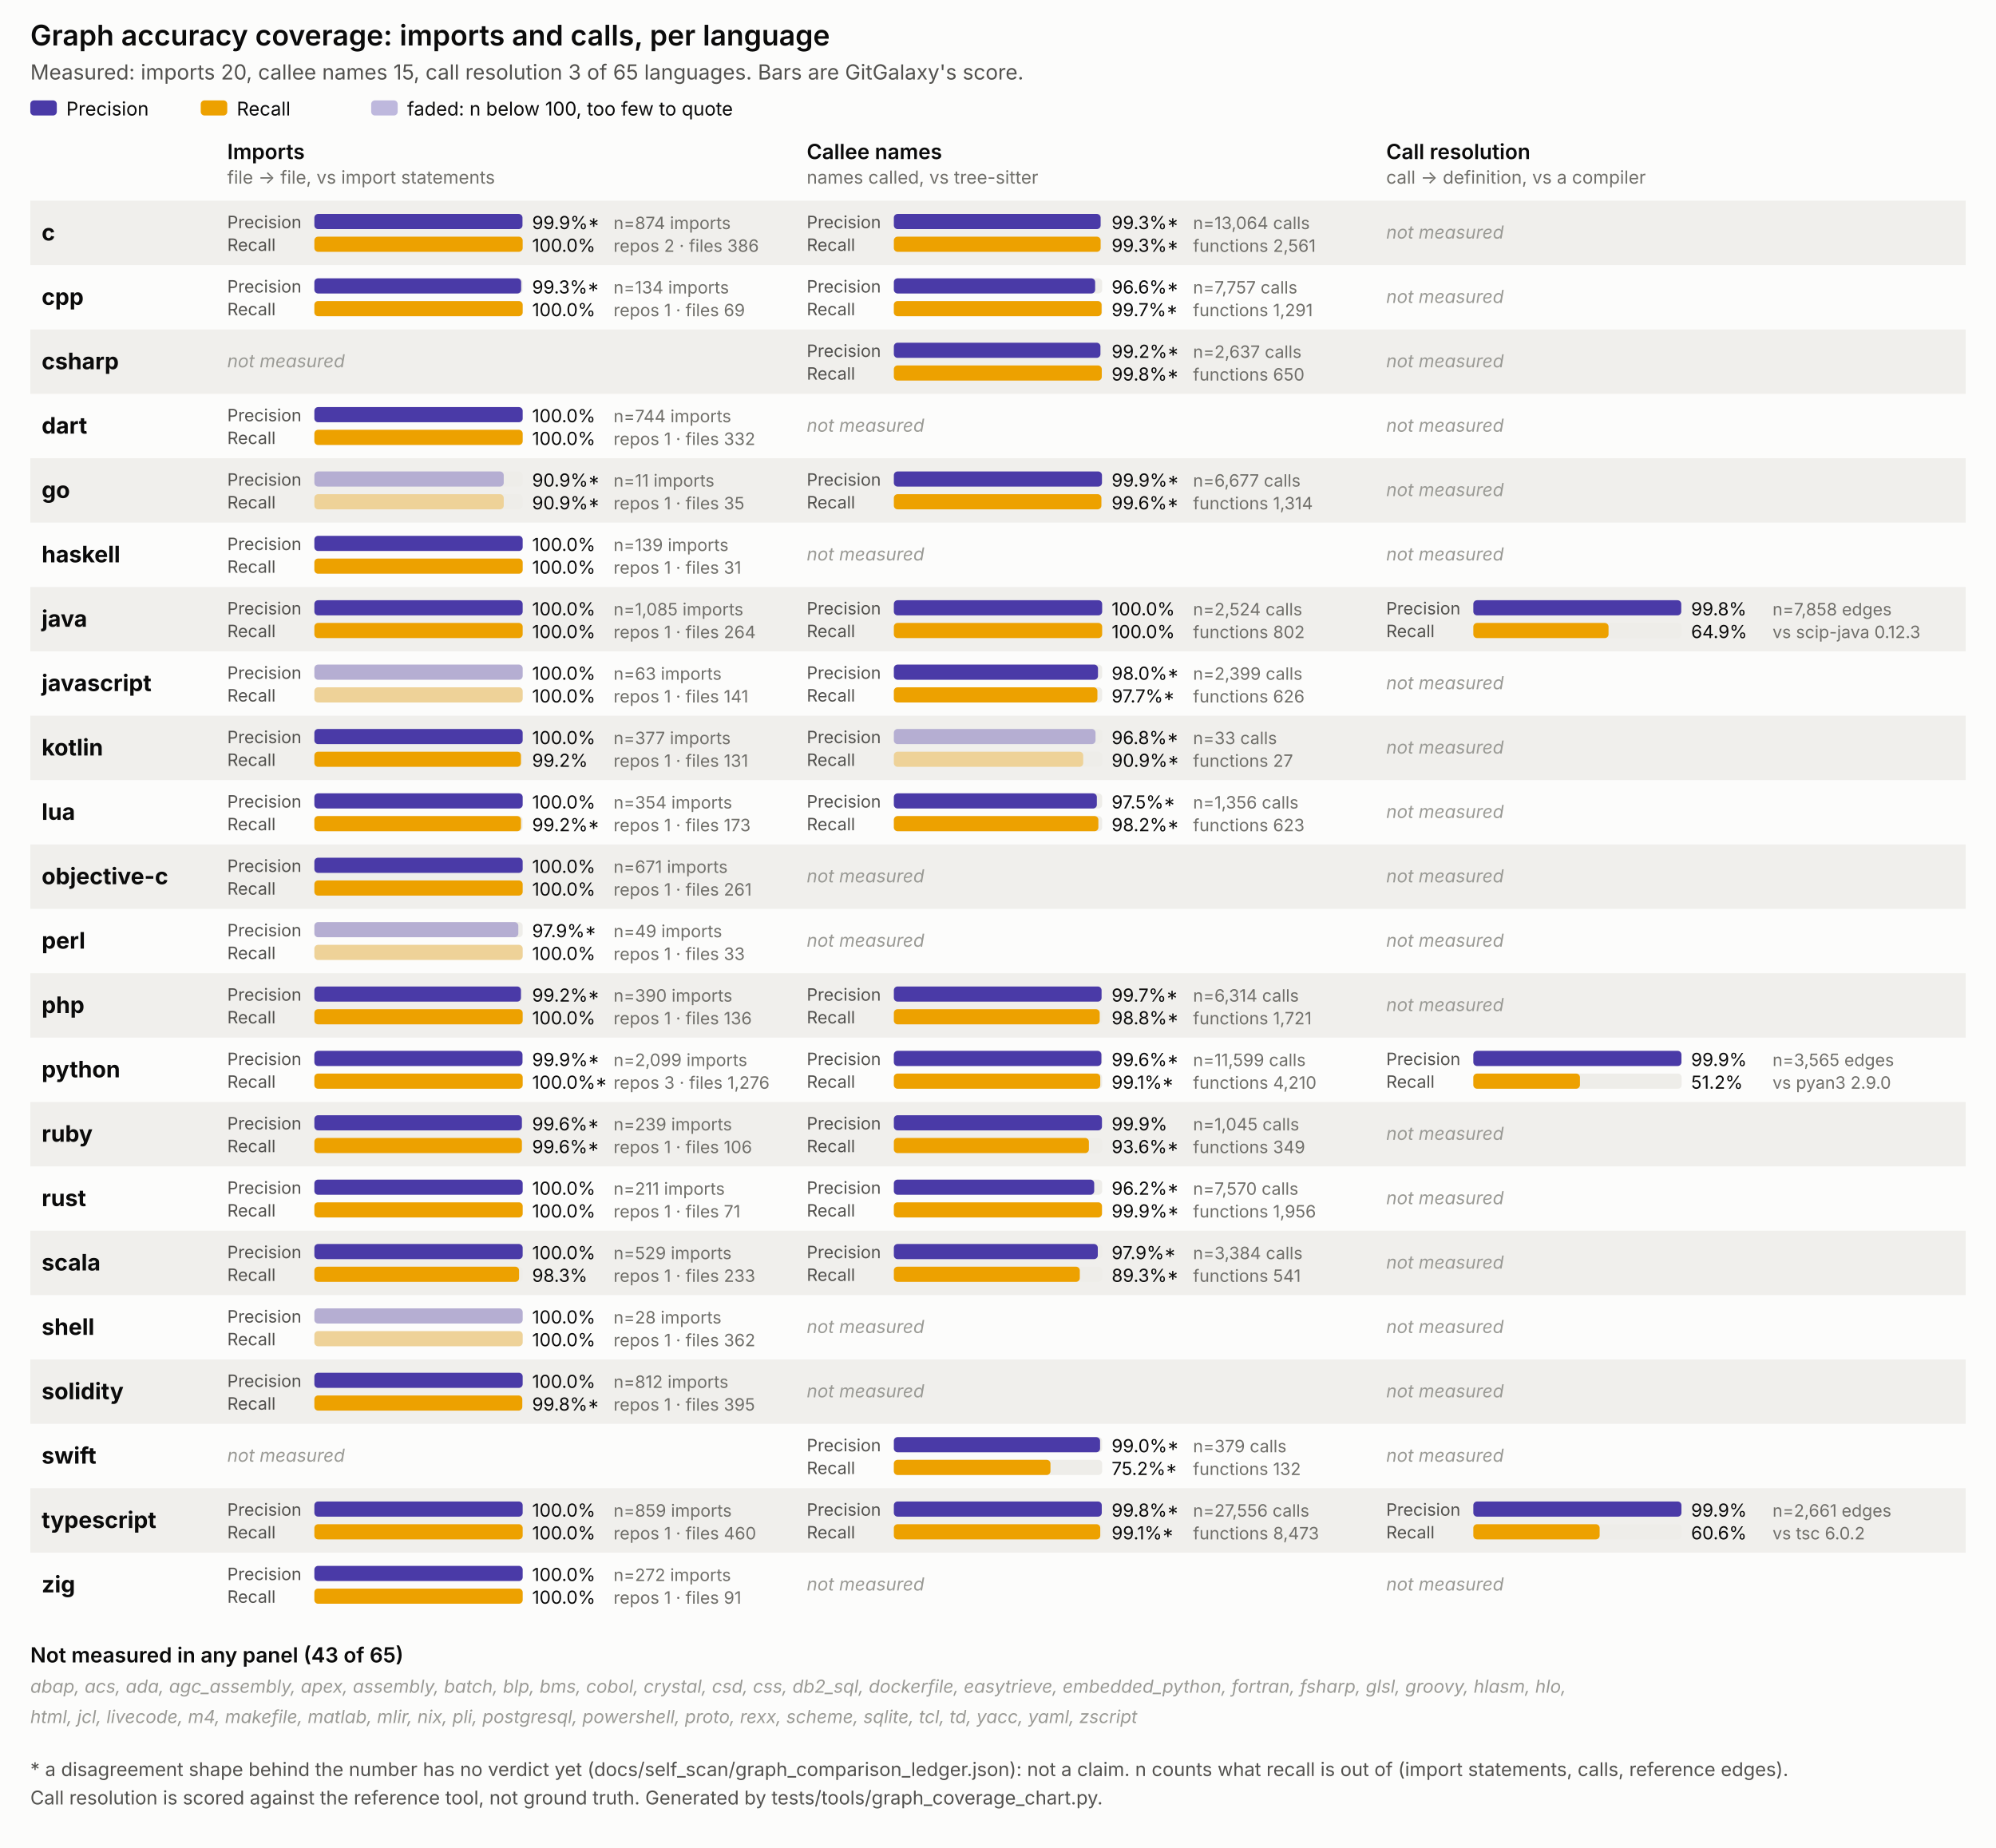
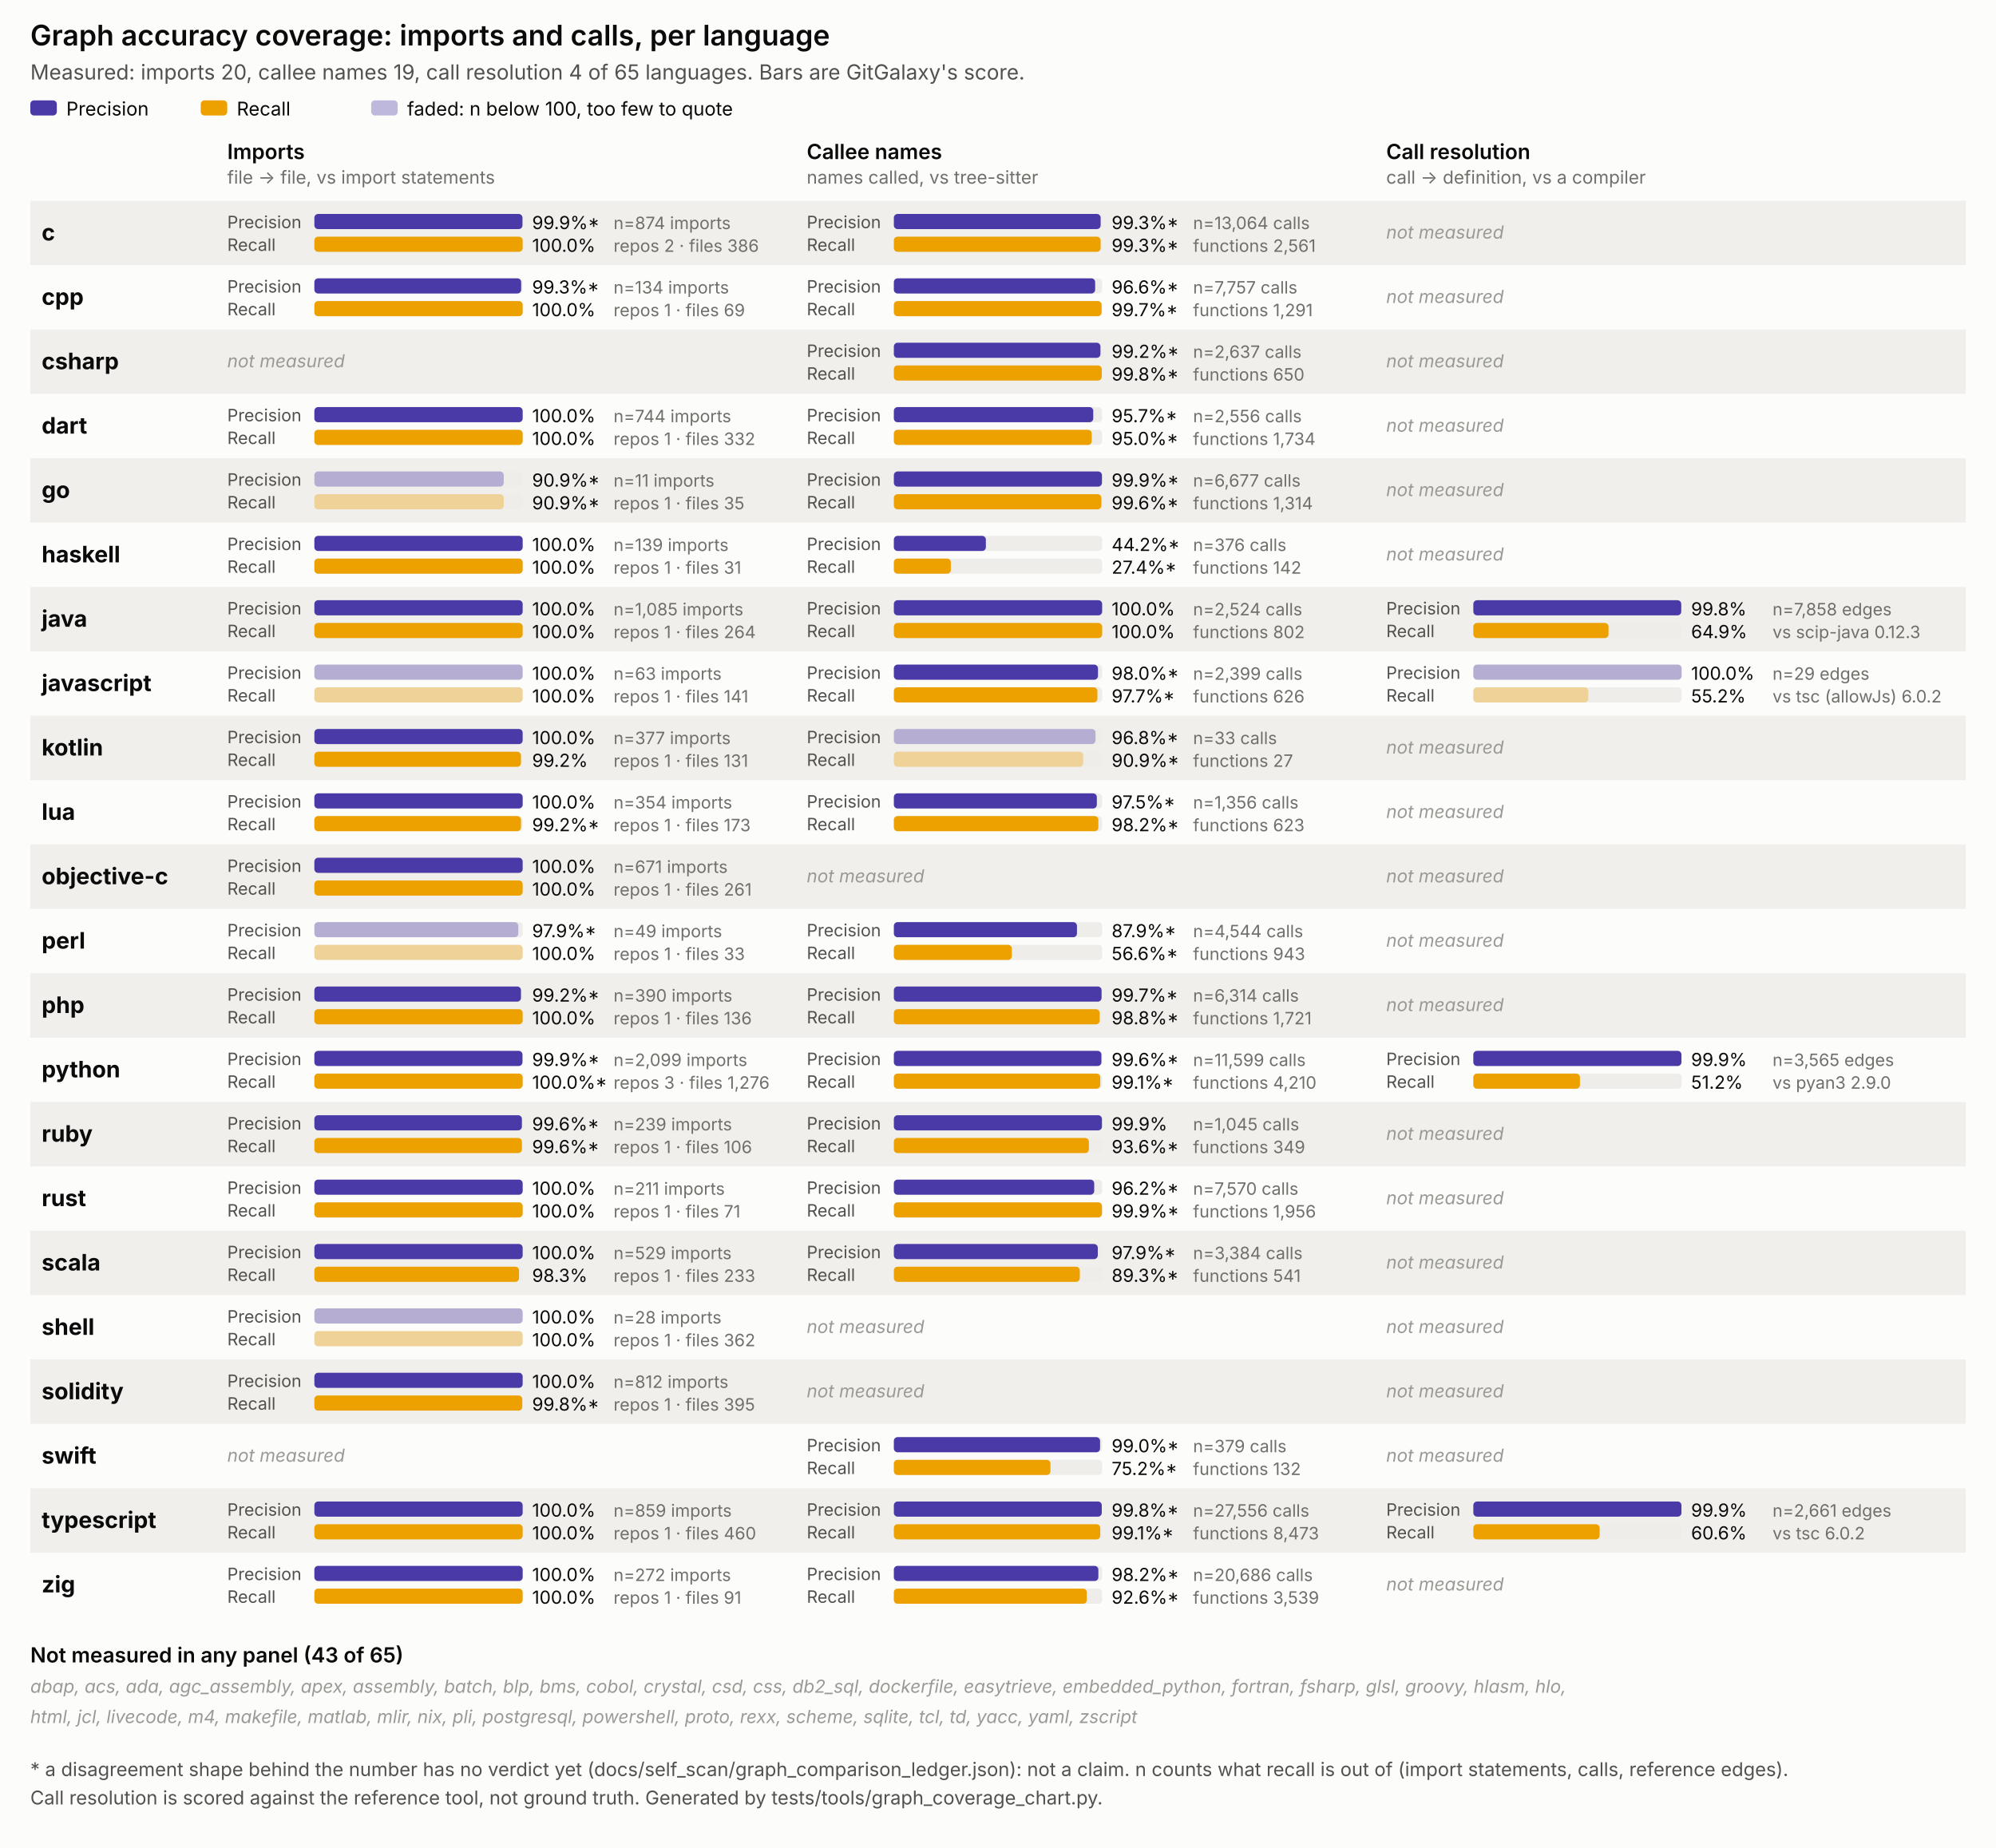
<svg xmlns="http://www.w3.org/2000/svg" viewBox="0 0 1054 976" width="1054" height="976" font-family="system-ui, -apple-system, Segoe UI, sans-serif">
  <style>
  .surface { fill: #fcfcfb; }
  .title { font-size: 15px; font-weight: 600; fill: #0b0b0b; }
  .subtitle { font-size: 11px; fill: #52514e; }
  .panel-title { font-size: 11px; font-weight: 600; fill: #0b0b0b; }
  .panel-sub { font-size: 9.5px; fill: #706f6a; }
  .lang { font-size: 12px; font-weight: 700; fill: #0b0b0b; }
  .pr { font-size: 9px; fill: #52514e; }
  .legend { font-size: 10px; fill: #0b0b0b; }
  .val { font-size: 9.5px; fill: #0b0b0b; }
  .n { font-size: 9px; fill: #706f6a; }
  .none { font-size: 9.5px; fill: #9a9a95; font-style: italic; }
  .note { font-size: 10px; fill: #52514e; }
  .stripe { fill: #f0efec; }
  .track { fill: #eeede9; }
</style>
  <rect class="surface" x="0" y="0" width="1054" height="976" />
  <text class="title" x="16" y="24">Graph accuracy coverage: imports and calls, per language</text>
-   <text class="subtitle" x="16" y="42">Measured: imports 20, callee names 15, call resolution 3 of 65 languages. Bars are GitGalaxy's score.</text>
+   <text class="subtitle" x="16" y="42">Measured: imports 20, callee names 19, call resolution 4 of 65 languages. Bars are GitGalaxy's score.</text>
  <rect x="16" y="53" width="14" height="8" rx="2" fill="#4a3aa7" />
  <text class="legend" x="35" y="61">Precision</text>
  <rect x="106" y="53" width="14" height="8" rx="2" fill="#eda100" />
  <text class="legend" x="125" y="61">Recall</text>
  <rect x="196" y="53" width="14" height="8" rx="2" fill="#4a3aa7" opacity="0.35" />
  <text class="legend" x="215" y="61">faded: n below 100, too few to quote</text>
  <text class="panel-title" x="120" y="84">Imports</text>
  <text class="panel-sub" x="120" y="97">file -&gt; file, vs import statements</text>
  <text class="panel-title" x="426" y="84">Callee names</text>
  <text class="panel-sub" x="426" y="97">names called, vs tree-sitter</text>
  <text class="panel-title" x="732" y="84">Call resolution</text>
  <text class="panel-sub" x="732" y="97">call -&gt; definition, vs a compiler</text>
  <rect class="stripe" x="16" y="106" width="1022" height="34" />
  <text class="lang" x="22" y="127.0">c</text>
  <g>
    <text class="pr" x="120" y="120.5">Precision</text>
    <rect class="track" x="166" y="113" width="110" height="8" rx="2" />
    <rect x="166" y="113" width="109.9" height="8" rx="2" fill="#4a3aa7" />
    <text class="val" x="281" y="121">99.9%*</text>
    <text class="pr" x="120" y="132.5">Recall</text>
    <rect class="track" x="166" y="125" width="110" height="8" rx="2" />
    <rect x="166" y="125" width="110.0" height="8" rx="2" fill="#eda100" />
    <text class="val" x="281" y="133">100.0%</text>
    <text class="n" x="324" y="121">n=874 imports</text>
    <text class="n" x="324" y="133">repos 2 · files 386</text>
  </g>
  <g>
    <text class="pr" x="426" y="120.5">Precision</text>
    <rect class="track" x="472" y="113" width="110" height="8" rx="2" />
    <rect x="472" y="113" width="109.2" height="8" rx="2" fill="#4a3aa7" />
    <text class="val" x="587" y="121">99.3%*</text>
    <text class="pr" x="426" y="132.5">Recall</text>
    <rect class="track" x="472" y="125" width="110" height="8" rx="2" />
    <rect x="472" y="125" width="109.2" height="8" rx="2" fill="#eda100" />
    <text class="val" x="587" y="133">99.3%*</text>
    <text class="n" x="630" y="121">n=13,064 calls</text>
    <text class="n" x="630" y="133">functions 2,561</text>
  </g>
  <text class="none" x="732" y="126.0">not measured</text>
  <text class="lang" x="22" y="161.0">cpp</text>
  <g>
    <text class="pr" x="120" y="154.5">Precision</text>
    <rect class="track" x="166" y="147" width="110" height="8" rx="2" />
    <rect x="166" y="147" width="109.2" height="8" rx="2" fill="#4a3aa7" />
    <text class="val" x="281" y="155">99.3%*</text>
    <text class="pr" x="120" y="166.5">Recall</text>
    <rect class="track" x="166" y="159" width="110" height="8" rx="2" />
    <rect x="166" y="159" width="110.0" height="8" rx="2" fill="#eda100" />
    <text class="val" x="281" y="167">100.0%</text>
    <text class="n" x="324" y="155">n=134 imports</text>
    <text class="n" x="324" y="167">repos 1 · files 69</text>
  </g>
  <g>
    <text class="pr" x="426" y="154.5">Precision</text>
    <rect class="track" x="472" y="147" width="110" height="8" rx="2" />
    <rect x="472" y="147" width="106.3" height="8" rx="2" fill="#4a3aa7" />
    <text class="val" x="587" y="155">96.6%*</text>
    <text class="pr" x="426" y="166.5">Recall</text>
    <rect class="track" x="472" y="159" width="110" height="8" rx="2" />
    <rect x="472" y="159" width="109.7" height="8" rx="2" fill="#eda100" />
    <text class="val" x="587" y="167">99.7%*</text>
    <text class="n" x="630" y="155">n=7,757 calls</text>
    <text class="n" x="630" y="167">functions 1,291</text>
  </g>
  <text class="none" x="732" y="160.0">not measured</text>
  <rect class="stripe" x="16" y="174" width="1022" height="34" />
  <text class="lang" x="22" y="195.0">csharp</text>
  <text class="none" x="120" y="194.0">not measured</text>
  <g>
    <text class="pr" x="426" y="188.5">Precision</text>
    <rect class="track" x="472" y="181" width="110" height="8" rx="2" />
    <rect x="472" y="181" width="109.1" height="8" rx="2" fill="#4a3aa7" />
    <text class="val" x="587" y="189">99.2%*</text>
    <text class="pr" x="426" y="200.5">Recall</text>
    <rect class="track" x="472" y="193" width="110" height="8" rx="2" />
    <rect x="472" y="193" width="109.8" height="8" rx="2" fill="#eda100" />
    <text class="val" x="587" y="201">99.8%*</text>
    <text class="n" x="630" y="189">n=2,637 calls</text>
    <text class="n" x="630" y="201">functions 650</text>
  </g>
  <text class="none" x="732" y="194.0">not measured</text>
  <text class="lang" x="22" y="229.0">dart</text>
  <g>
    <text class="pr" x="120" y="222.5">Precision</text>
    <rect class="track" x="166" y="215" width="110" height="8" rx="2" />
    <rect x="166" y="215" width="110.0" height="8" rx="2" fill="#4a3aa7" />
    <text class="val" x="281" y="223">100.0%</text>
    <text class="pr" x="120" y="234.5">Recall</text>
    <rect class="track" x="166" y="227" width="110" height="8" rx="2" />
    <rect x="166" y="227" width="110.0" height="8" rx="2" fill="#eda100" />
    <text class="val" x="281" y="235">100.0%</text>
    <text class="n" x="324" y="223">n=744 imports</text>
    <text class="n" x="324" y="235">repos 1 · files 332</text>
  </g>
-   <text class="none" x="426" y="228.0">not measured</text>
+   <g>
+     <text class="pr" x="426" y="222.5">Precision</text>
+     <rect class="track" x="472" y="215" width="110" height="8" rx="2" />
+     <rect x="472" y="215" width="105.3" height="8" rx="2" fill="#4a3aa7" />
+     <text class="val" x="587" y="223">95.7%*</text>
+     <text class="pr" x="426" y="234.5">Recall</text>
+     <rect class="track" x="472" y="227" width="110" height="8" rx="2" />
+     <rect x="472" y="227" width="104.5" height="8" rx="2" fill="#eda100" />
+     <text class="val" x="587" y="235">95.0%*</text>
+     <text class="n" x="630" y="223">n=2,556 calls</text>
+     <text class="n" x="630" y="235">functions 1,734</text>
+   </g>
  <text class="none" x="732" y="228.0">not measured</text>
  <rect class="stripe" x="16" y="242" width="1022" height="34" />
  <text class="lang" x="22" y="263.0">go</text>
  <g>
    <text class="pr" x="120" y="256.5">Precision</text>
    <rect class="track" x="166" y="249" width="110" height="8" rx="2" />
    <rect x="166" y="249" width="100.0" height="8" rx="2" fill="#4a3aa7" opacity="0.35" />
    <text class="val" x="281" y="257">90.9%*</text>
    <text class="pr" x="120" y="268.5">Recall</text>
    <rect class="track" x="166" y="261" width="110" height="8" rx="2" />
    <rect x="166" y="261" width="100.0" height="8" rx="2" fill="#eda100" opacity="0.35" />
    <text class="val" x="281" y="269">90.9%*</text>
    <text class="n" x="324" y="257">n=11 imports</text>
    <text class="n" x="324" y="269">repos 1 · files 35</text>
  </g>
  <g>
    <text class="pr" x="426" y="256.5">Precision</text>
    <rect class="track" x="472" y="249" width="110" height="8" rx="2" />
    <rect x="472" y="249" width="109.9" height="8" rx="2" fill="#4a3aa7" />
    <text class="val" x="587" y="257">99.9%*</text>
    <text class="pr" x="426" y="268.5">Recall</text>
    <rect class="track" x="472" y="261" width="110" height="8" rx="2" />
    <rect x="472" y="261" width="109.6" height="8" rx="2" fill="#eda100" />
    <text class="val" x="587" y="269">99.6%*</text>
    <text class="n" x="630" y="257">n=6,677 calls</text>
    <text class="n" x="630" y="269">functions 1,314</text>
  </g>
  <text class="none" x="732" y="262.0">not measured</text>
  <text class="lang" x="22" y="297.0">haskell</text>
  <g>
    <text class="pr" x="120" y="290.5">Precision</text>
    <rect class="track" x="166" y="283" width="110" height="8" rx="2" />
    <rect x="166" y="283" width="110.0" height="8" rx="2" fill="#4a3aa7" />
    <text class="val" x="281" y="291">100.0%</text>
    <text class="pr" x="120" y="302.5">Recall</text>
    <rect class="track" x="166" y="295" width="110" height="8" rx="2" />
    <rect x="166" y="295" width="110.0" height="8" rx="2" fill="#eda100" />
    <text class="val" x="281" y="303">100.0%</text>
    <text class="n" x="324" y="291">n=139 imports</text>
    <text class="n" x="324" y="303">repos 1 · files 31</text>
  </g>
-   <text class="none" x="426" y="296.0">not measured</text>
+   <g>
+     <text class="pr" x="426" y="290.5">Precision</text>
+     <rect class="track" x="472" y="283" width="110" height="8" rx="2" />
+     <rect x="472" y="283" width="48.6" height="8" rx="2" fill="#4a3aa7" />
+     <text class="val" x="587" y="291">44.2%*</text>
+     <text class="pr" x="426" y="302.5">Recall</text>
+     <rect class="track" x="472" y="295" width="110" height="8" rx="2" />
+     <rect x="472" y="295" width="30.1" height="8" rx="2" fill="#eda100" />
+     <text class="val" x="587" y="303">27.4%*</text>
+     <text class="n" x="630" y="291">n=376 calls</text>
+     <text class="n" x="630" y="303">functions 142</text>
+   </g>
  <text class="none" x="732" y="296.0">not measured</text>
  <rect class="stripe" x="16" y="310" width="1022" height="34" />
  <text class="lang" x="22" y="331.0">java</text>
  <g>
    <text class="pr" x="120" y="324.5">Precision</text>
    <rect class="track" x="166" y="317" width="110" height="8" rx="2" />
    <rect x="166" y="317" width="110.0" height="8" rx="2" fill="#4a3aa7" />
    <text class="val" x="281" y="325">100.0%</text>
    <text class="pr" x="120" y="336.5">Recall</text>
    <rect class="track" x="166" y="329" width="110" height="8" rx="2" />
    <rect x="166" y="329" width="110.0" height="8" rx="2" fill="#eda100" />
    <text class="val" x="281" y="337">100.0%</text>
    <text class="n" x="324" y="325">n=1,085 imports</text>
    <text class="n" x="324" y="337">repos 1 · files 264</text>
  </g>
  <g>
    <text class="pr" x="426" y="324.5">Precision</text>
    <rect class="track" x="472" y="317" width="110" height="8" rx="2" />
    <rect x="472" y="317" width="110.0" height="8" rx="2" fill="#4a3aa7" />
    <text class="val" x="587" y="325">100.0%</text>
    <text class="pr" x="426" y="336.5">Recall</text>
    <rect class="track" x="472" y="329" width="110" height="8" rx="2" />
    <rect x="472" y="329" width="110.0" height="8" rx="2" fill="#eda100" />
    <text class="val" x="587" y="337">100.0%</text>
    <text class="n" x="630" y="325">n=2,524 calls</text>
    <text class="n" x="630" y="337">functions 802</text>
  </g>
  <g>
    <text class="pr" x="732" y="324.5">Precision</text>
    <rect class="track" x="778" y="317" width="110" height="8" rx="2" />
    <rect x="778" y="317" width="109.8" height="8" rx="2" fill="#4a3aa7" />
    <text class="val" x="893" y="325">99.8%</text>
    <text class="pr" x="732" y="336.5">Recall</text>
    <rect class="track" x="778" y="329" width="110" height="8" rx="2" />
    <rect x="778" y="329" width="71.4" height="8" rx="2" fill="#eda100" />
    <text class="val" x="893" y="337">64.9%</text>
    <text class="n" x="936" y="325">n=7,858 edges</text>
    <text class="n" x="936" y="337">vs scip-java 0.12.3</text>
  </g>
  <text class="lang" x="22" y="365.0">javascript</text>
  <g>
    <text class="pr" x="120" y="358.5">Precision</text>
    <rect class="track" x="166" y="351" width="110" height="8" rx="2" />
    <rect x="166" y="351" width="110.0" height="8" rx="2" fill="#4a3aa7" opacity="0.35" />
    <text class="val" x="281" y="359">100.0%</text>
    <text class="pr" x="120" y="370.5">Recall</text>
    <rect class="track" x="166" y="363" width="110" height="8" rx="2" />
    <rect x="166" y="363" width="110.0" height="8" rx="2" fill="#eda100" opacity="0.35" />
    <text class="val" x="281" y="371">100.0%</text>
    <text class="n" x="324" y="359">n=63 imports</text>
    <text class="n" x="324" y="371">repos 1 · files 141</text>
  </g>
  <g>
    <text class="pr" x="426" y="358.5">Precision</text>
    <rect class="track" x="472" y="351" width="110" height="8" rx="2" />
    <rect x="472" y="351" width="107.8" height="8" rx="2" fill="#4a3aa7" />
    <text class="val" x="587" y="359">98.0%*</text>
    <text class="pr" x="426" y="370.5">Recall</text>
    <rect class="track" x="472" y="363" width="110" height="8" rx="2" />
    <rect x="472" y="363" width="107.5" height="8" rx="2" fill="#eda100" />
    <text class="val" x="587" y="371">97.7%*</text>
    <text class="n" x="630" y="359">n=2,399 calls</text>
    <text class="n" x="630" y="371">functions 626</text>
  </g>
-   <text class="none" x="732" y="364.0">not measured</text>
+   <g>
+     <text class="pr" x="732" y="358.5">Precision</text>
+     <rect class="track" x="778" y="351" width="110" height="8" rx="2" />
+     <rect x="778" y="351" width="110.0" height="8" rx="2" fill="#4a3aa7" opacity="0.35" />
+     <text class="val" x="893" y="359">100.0%</text>
+     <text class="pr" x="732" y="370.5">Recall</text>
+     <rect class="track" x="778" y="363" width="110" height="8" rx="2" />
+     <rect x="778" y="363" width="60.7" height="8" rx="2" fill="#eda100" opacity="0.35" />
+     <text class="val" x="893" y="371">55.2%</text>
+     <text class="n" x="936" y="359">n=29 edges</text>
+     <text class="n" x="936" y="371">vs tsc (allowJs) 6.0.2</text>
+   </g>
  <rect class="stripe" x="16" y="378" width="1022" height="34" />
  <text class="lang" x="22" y="399.0">kotlin</text>
  <g>
    <text class="pr" x="120" y="392.5">Precision</text>
    <rect class="track" x="166" y="385" width="110" height="8" rx="2" />
    <rect x="166" y="385" width="110.0" height="8" rx="2" fill="#4a3aa7" />
    <text class="val" x="281" y="393">100.0%</text>
    <text class="pr" x="120" y="404.5">Recall</text>
    <rect class="track" x="166" y="397" width="110" height="8" rx="2" />
    <rect x="166" y="397" width="109.1" height="8" rx="2" fill="#eda100" />
    <text class="val" x="281" y="405">99.2%</text>
    <text class="n" x="324" y="393">n=377 imports</text>
    <text class="n" x="324" y="405">repos 1 · files 131</text>
  </g>
  <g>
    <text class="pr" x="426" y="392.5">Precision</text>
    <rect class="track" x="472" y="385" width="110" height="8" rx="2" />
    <rect x="472" y="385" width="106.5" height="8" rx="2" fill="#4a3aa7" opacity="0.35" />
    <text class="val" x="587" y="393">96.8%*</text>
    <text class="pr" x="426" y="404.5">Recall</text>
    <rect class="track" x="472" y="397" width="110" height="8" rx="2" />
    <rect x="472" y="397" width="100.0" height="8" rx="2" fill="#eda100" opacity="0.35" />
    <text class="val" x="587" y="405">90.9%*</text>
    <text class="n" x="630" y="393">n=33 calls</text>
    <text class="n" x="630" y="405">functions 27</text>
  </g>
  <text class="none" x="732" y="398.0">not measured</text>
  <text class="lang" x="22" y="433.0">lua</text>
  <g>
    <text class="pr" x="120" y="426.5">Precision</text>
    <rect class="track" x="166" y="419" width="110" height="8" rx="2" />
    <rect x="166" y="419" width="110.0" height="8" rx="2" fill="#4a3aa7" />
    <text class="val" x="281" y="427">100.0%</text>
    <text class="pr" x="120" y="438.5">Recall</text>
    <rect class="track" x="166" y="431" width="110" height="8" rx="2" />
    <rect x="166" y="431" width="109.1" height="8" rx="2" fill="#eda100" />
    <text class="val" x="281" y="439">99.2%*</text>
    <text class="n" x="324" y="427">n=354 imports</text>
    <text class="n" x="324" y="439">repos 1 · files 173</text>
  </g>
  <g>
    <text class="pr" x="426" y="426.5">Precision</text>
    <rect class="track" x="472" y="419" width="110" height="8" rx="2" />
    <rect x="472" y="419" width="107.2" height="8" rx="2" fill="#4a3aa7" />
    <text class="val" x="587" y="427">97.5%*</text>
    <text class="pr" x="426" y="438.5">Recall</text>
    <rect class="track" x="472" y="431" width="110" height="8" rx="2" />
    <rect x="472" y="431" width="108.0" height="8" rx="2" fill="#eda100" />
    <text class="val" x="587" y="439">98.2%*</text>
    <text class="n" x="630" y="427">n=1,356 calls</text>
    <text class="n" x="630" y="439">functions 623</text>
  </g>
  <text class="none" x="732" y="432.0">not measured</text>
  <rect class="stripe" x="16" y="446" width="1022" height="34" />
  <text class="lang" x="22" y="467.0">objective-c</text>
  <g>
    <text class="pr" x="120" y="460.5">Precision</text>
    <rect class="track" x="166" y="453" width="110" height="8" rx="2" />
    <rect x="166" y="453" width="110.0" height="8" rx="2" fill="#4a3aa7" />
    <text class="val" x="281" y="461">100.0%</text>
    <text class="pr" x="120" y="472.5">Recall</text>
    <rect class="track" x="166" y="465" width="110" height="8" rx="2" />
    <rect x="166" y="465" width="110.0" height="8" rx="2" fill="#eda100" />
    <text class="val" x="281" y="473">100.0%</text>
    <text class="n" x="324" y="461">n=671 imports</text>
    <text class="n" x="324" y="473">repos 1 · files 261</text>
  </g>
  <text class="none" x="426" y="466.0">not measured</text>
  <text class="none" x="732" y="466.0">not measured</text>
  <text class="lang" x="22" y="501.0">perl</text>
  <g>
    <text class="pr" x="120" y="494.5">Precision</text>
    <rect class="track" x="166" y="487" width="110" height="8" rx="2" />
    <rect x="166" y="487" width="107.7" height="8" rx="2" fill="#4a3aa7" opacity="0.35" />
    <text class="val" x="281" y="495">97.9%*</text>
    <text class="pr" x="120" y="506.5">Recall</text>
    <rect class="track" x="166" y="499" width="110" height="8" rx="2" />
    <rect x="166" y="499" width="110.0" height="8" rx="2" fill="#eda100" opacity="0.35" />
    <text class="val" x="281" y="507">100.0%</text>
    <text class="n" x="324" y="495">n=49 imports</text>
    <text class="n" x="324" y="507">repos 1 · files 33</text>
  </g>
-   <text class="none" x="426" y="500.0">not measured</text>
+   <g>
+     <text class="pr" x="426" y="494.5">Precision</text>
+     <rect class="track" x="472" y="487" width="110" height="8" rx="2" />
+     <rect x="472" y="487" width="96.7" height="8" rx="2" fill="#4a3aa7" />
+     <text class="val" x="587" y="495">87.9%*</text>
+     <text class="pr" x="426" y="506.5">Recall</text>
+     <rect class="track" x="472" y="499" width="110" height="8" rx="2" />
+     <rect x="472" y="499" width="62.3" height="8" rx="2" fill="#eda100" />
+     <text class="val" x="587" y="507">56.6%*</text>
+     <text class="n" x="630" y="495">n=4,544 calls</text>
+     <text class="n" x="630" y="507">functions 943</text>
+   </g>
  <text class="none" x="732" y="500.0">not measured</text>
  <rect class="stripe" x="16" y="514" width="1022" height="34" />
  <text class="lang" x="22" y="535.0">php</text>
  <g>
    <text class="pr" x="120" y="528.5">Precision</text>
    <rect class="track" x="166" y="521" width="110" height="8" rx="2" />
    <rect x="166" y="521" width="109.1" height="8" rx="2" fill="#4a3aa7" />
    <text class="val" x="281" y="529">99.2%*</text>
    <text class="pr" x="120" y="540.5">Recall</text>
    <rect class="track" x="166" y="533" width="110" height="8" rx="2" />
    <rect x="166" y="533" width="110.0" height="8" rx="2" fill="#eda100" />
    <text class="val" x="281" y="541">100.0%</text>
    <text class="n" x="324" y="529">n=390 imports</text>
    <text class="n" x="324" y="541">repos 1 · files 136</text>
  </g>
  <g>
    <text class="pr" x="426" y="528.5">Precision</text>
    <rect class="track" x="472" y="521" width="110" height="8" rx="2" />
    <rect x="472" y="521" width="109.7" height="8" rx="2" fill="#4a3aa7" />
    <text class="val" x="587" y="529">99.7%*</text>
    <text class="pr" x="426" y="540.5">Recall</text>
    <rect class="track" x="472" y="533" width="110" height="8" rx="2" />
    <rect x="472" y="533" width="108.7" height="8" rx="2" fill="#eda100" />
    <text class="val" x="587" y="541">98.8%*</text>
    <text class="n" x="630" y="529">n=6,314 calls</text>
    <text class="n" x="630" y="541">functions 1,721</text>
  </g>
  <text class="none" x="732" y="534.0">not measured</text>
  <text class="lang" x="22" y="569.0">python</text>
  <g>
    <text class="pr" x="120" y="562.5">Precision</text>
    <rect class="track" x="166" y="555" width="110" height="8" rx="2" />
    <rect x="166" y="555" width="109.9" height="8" rx="2" fill="#4a3aa7" />
    <text class="val" x="281" y="563">99.9%*</text>
    <text class="pr" x="120" y="574.5">Recall</text>
    <rect class="track" x="166" y="567" width="110" height="8" rx="2" />
    <rect x="166" y="567" width="110.0" height="8" rx="2" fill="#eda100" />
    <text class="val" x="281" y="575">100.0%*</text>
    <text class="n" x="324" y="563">n=2,099 imports</text>
    <text class="n" x="324" y="575">repos 3 · files 1,276</text>
  </g>
  <g>
    <text class="pr" x="426" y="562.5">Precision</text>
    <rect class="track" x="472" y="555" width="110" height="8" rx="2" />
    <rect x="472" y="555" width="109.6" height="8" rx="2" fill="#4a3aa7" />
    <text class="val" x="587" y="563">99.6%*</text>
    <text class="pr" x="426" y="574.5">Recall</text>
    <rect class="track" x="472" y="567" width="110" height="8" rx="2" />
    <rect x="472" y="567" width="109.0" height="8" rx="2" fill="#eda100" />
    <text class="val" x="587" y="575">99.1%*</text>
    <text class="n" x="630" y="563">n=11,599 calls</text>
    <text class="n" x="630" y="575">functions 4,210</text>
  </g>
  <g>
    <text class="pr" x="732" y="562.5">Precision</text>
    <rect class="track" x="778" y="555" width="110" height="8" rx="2" />
    <rect x="778" y="555" width="109.9" height="8" rx="2" fill="#4a3aa7" />
    <text class="val" x="893" y="563">99.9%</text>
    <text class="pr" x="732" y="574.5">Recall</text>
    <rect class="track" x="778" y="567" width="110" height="8" rx="2" />
    <rect x="778" y="567" width="56.3" height="8" rx="2" fill="#eda100" />
    <text class="val" x="893" y="575">51.2%</text>
    <text class="n" x="936" y="563">n=3,565 edges</text>
    <text class="n" x="936" y="575">vs pyan3 2.9.0</text>
  </g>
  <rect class="stripe" x="16" y="582" width="1022" height="34" />
  <text class="lang" x="22" y="603.0">ruby</text>
  <g>
    <text class="pr" x="120" y="596.5">Precision</text>
    <rect class="track" x="166" y="589" width="110" height="8" rx="2" />
    <rect x="166" y="589" width="109.6" height="8" rx="2" fill="#4a3aa7" />
    <text class="val" x="281" y="597">99.6%*</text>
    <text class="pr" x="120" y="608.5">Recall</text>
    <rect class="track" x="166" y="601" width="110" height="8" rx="2" />
    <rect x="166" y="601" width="109.6" height="8" rx="2" fill="#eda100" />
    <text class="val" x="281" y="609">99.6%*</text>
    <text class="n" x="324" y="597">n=239 imports</text>
    <text class="n" x="324" y="609">repos 1 · files 106</text>
  </g>
  <g>
    <text class="pr" x="426" y="596.5">Precision</text>
    <rect class="track" x="472" y="589" width="110" height="8" rx="2" />
    <rect x="472" y="589" width="109.9" height="8" rx="2" fill="#4a3aa7" />
    <text class="val" x="587" y="597">99.9%</text>
    <text class="pr" x="426" y="608.5">Recall</text>
    <rect class="track" x="472" y="601" width="110" height="8" rx="2" />
    <rect x="472" y="601" width="103.0" height="8" rx="2" fill="#eda100" />
    <text class="val" x="587" y="609">93.6%*</text>
    <text class="n" x="630" y="597">n=1,045 calls</text>
    <text class="n" x="630" y="609">functions 349</text>
  </g>
  <text class="none" x="732" y="602.0">not measured</text>
  <text class="lang" x="22" y="637.0">rust</text>
  <g>
    <text class="pr" x="120" y="630.5">Precision</text>
    <rect class="track" x="166" y="623" width="110" height="8" rx="2" />
    <rect x="166" y="623" width="110.0" height="8" rx="2" fill="#4a3aa7" />
    <text class="val" x="281" y="631">100.0%</text>
    <text class="pr" x="120" y="642.5">Recall</text>
    <rect class="track" x="166" y="635" width="110" height="8" rx="2" />
    <rect x="166" y="635" width="110.0" height="8" rx="2" fill="#eda100" />
    <text class="val" x="281" y="643">100.0%</text>
    <text class="n" x="324" y="631">n=211 imports</text>
    <text class="n" x="324" y="643">repos 1 · files 71</text>
  </g>
  <g>
    <text class="pr" x="426" y="630.5">Precision</text>
    <rect class="track" x="472" y="623" width="110" height="8" rx="2" />
    <rect x="472" y="623" width="105.8" height="8" rx="2" fill="#4a3aa7" />
    <text class="val" x="587" y="631">96.2%*</text>
    <text class="pr" x="426" y="642.5">Recall</text>
    <rect class="track" x="472" y="635" width="110" height="8" rx="2" />
    <rect x="472" y="635" width="109.9" height="8" rx="2" fill="#eda100" />
    <text class="val" x="587" y="643">99.9%*</text>
    <text class="n" x="630" y="631">n=7,570 calls</text>
    <text class="n" x="630" y="643">functions 1,956</text>
  </g>
  <text class="none" x="732" y="636.0">not measured</text>
  <rect class="stripe" x="16" y="650" width="1022" height="34" />
  <text class="lang" x="22" y="671.0">scala</text>
  <g>
    <text class="pr" x="120" y="664.5">Precision</text>
    <rect class="track" x="166" y="657" width="110" height="8" rx="2" />
    <rect x="166" y="657" width="110.0" height="8" rx="2" fill="#4a3aa7" />
    <text class="val" x="281" y="665">100.0%</text>
    <text class="pr" x="120" y="676.5">Recall</text>
    <rect class="track" x="166" y="669" width="110" height="8" rx="2" />
    <rect x="166" y="669" width="108.1" height="8" rx="2" fill="#eda100" />
    <text class="val" x="281" y="677">98.3%</text>
    <text class="n" x="324" y="665">n=529 imports</text>
    <text class="n" x="324" y="677">repos 1 · files 233</text>
  </g>
  <g>
    <text class="pr" x="426" y="664.5">Precision</text>
    <rect class="track" x="472" y="657" width="110" height="8" rx="2" />
    <rect x="472" y="657" width="107.7" height="8" rx="2" fill="#4a3aa7" />
    <text class="val" x="587" y="665">97.9%*</text>
    <text class="pr" x="426" y="676.5">Recall</text>
    <rect class="track" x="472" y="669" width="110" height="8" rx="2" />
    <rect x="472" y="669" width="98.2" height="8" rx="2" fill="#eda100" />
    <text class="val" x="587" y="677">89.3%*</text>
    <text class="n" x="630" y="665">n=3,384 calls</text>
    <text class="n" x="630" y="677">functions 541</text>
  </g>
  <text class="none" x="732" y="670.0">not measured</text>
  <text class="lang" x="22" y="705.0">shell</text>
  <g>
    <text class="pr" x="120" y="698.5">Precision</text>
    <rect class="track" x="166" y="691" width="110" height="8" rx="2" />
    <rect x="166" y="691" width="110.0" height="8" rx="2" fill="#4a3aa7" opacity="0.35" />
    <text class="val" x="281" y="699">100.0%</text>
    <text class="pr" x="120" y="710.5">Recall</text>
    <rect class="track" x="166" y="703" width="110" height="8" rx="2" />
    <rect x="166" y="703" width="110.0" height="8" rx="2" fill="#eda100" opacity="0.35" />
    <text class="val" x="281" y="711">100.0%</text>
    <text class="n" x="324" y="699">n=28 imports</text>
    <text class="n" x="324" y="711">repos 1 · files 362</text>
  </g>
  <text class="none" x="426" y="704.0">not measured</text>
  <text class="none" x="732" y="704.0">not measured</text>
  <rect class="stripe" x="16" y="718" width="1022" height="34" />
  <text class="lang" x="22" y="739.0">solidity</text>
  <g>
    <text class="pr" x="120" y="732.5">Precision</text>
    <rect class="track" x="166" y="725" width="110" height="8" rx="2" />
    <rect x="166" y="725" width="110.0" height="8" rx="2" fill="#4a3aa7" />
    <text class="val" x="281" y="733">100.0%</text>
    <text class="pr" x="120" y="744.5">Recall</text>
    <rect class="track" x="166" y="737" width="110" height="8" rx="2" />
    <rect x="166" y="737" width="109.8" height="8" rx="2" fill="#eda100" />
    <text class="val" x="281" y="745">99.8%*</text>
    <text class="n" x="324" y="733">n=812 imports</text>
    <text class="n" x="324" y="745">repos 1 · files 395</text>
  </g>
  <text class="none" x="426" y="738.0">not measured</text>
  <text class="none" x="732" y="738.0">not measured</text>
  <text class="lang" x="22" y="773.0">swift</text>
  <text class="none" x="120" y="772.0">not measured</text>
  <g>
    <text class="pr" x="426" y="766.5">Precision</text>
    <rect class="track" x="472" y="759" width="110" height="8" rx="2" />
    <rect x="472" y="759" width="108.9" height="8" rx="2" fill="#4a3aa7" />
    <text class="val" x="587" y="767">99.0%*</text>
    <text class="pr" x="426" y="778.5">Recall</text>
    <rect class="track" x="472" y="771" width="110" height="8" rx="2" />
    <rect x="472" y="771" width="82.7" height="8" rx="2" fill="#eda100" />
    <text class="val" x="587" y="779">75.2%*</text>
    <text class="n" x="630" y="767">n=379 calls</text>
    <text class="n" x="630" y="779">functions 132</text>
  </g>
  <text class="none" x="732" y="772.0">not measured</text>
  <rect class="stripe" x="16" y="786" width="1022" height="34" />
  <text class="lang" x="22" y="807.0">typescript</text>
  <g>
    <text class="pr" x="120" y="800.5">Precision</text>
    <rect class="track" x="166" y="793" width="110" height="8" rx="2" />
    <rect x="166" y="793" width="110.0" height="8" rx="2" fill="#4a3aa7" />
    <text class="val" x="281" y="801">100.0%</text>
    <text class="pr" x="120" y="812.5">Recall</text>
    <rect class="track" x="166" y="805" width="110" height="8" rx="2" />
    <rect x="166" y="805" width="110.0" height="8" rx="2" fill="#eda100" />
    <text class="val" x="281" y="813">100.0%</text>
    <text class="n" x="324" y="801">n=859 imports</text>
    <text class="n" x="324" y="813">repos 1 · files 460</text>
  </g>
  <g>
    <text class="pr" x="426" y="800.5">Precision</text>
    <rect class="track" x="472" y="793" width="110" height="8" rx="2" />
    <rect x="472" y="793" width="109.8" height="8" rx="2" fill="#4a3aa7" />
    <text class="val" x="587" y="801">99.8%*</text>
    <text class="pr" x="426" y="812.5">Recall</text>
    <rect class="track" x="472" y="805" width="110" height="8" rx="2" />
    <rect x="472" y="805" width="109.0" height="8" rx="2" fill="#eda100" />
    <text class="val" x="587" y="813">99.1%*</text>
    <text class="n" x="630" y="801">n=27,556 calls</text>
    <text class="n" x="630" y="813">functions 8,473</text>
  </g>
  <g>
    <text class="pr" x="732" y="800.5">Precision</text>
    <rect class="track" x="778" y="793" width="110" height="8" rx="2" />
    <rect x="778" y="793" width="109.9" height="8" rx="2" fill="#4a3aa7" />
    <text class="val" x="893" y="801">99.9%</text>
    <text class="pr" x="732" y="812.5">Recall</text>
    <rect class="track" x="778" y="805" width="110" height="8" rx="2" />
    <rect x="778" y="805" width="66.7" height="8" rx="2" fill="#eda100" />
    <text class="val" x="893" y="813">60.6%</text>
    <text class="n" x="936" y="801">n=2,661 edges</text>
    <text class="n" x="936" y="813">vs tsc 6.0.2</text>
  </g>
  <text class="lang" x="22" y="841.0">zig</text>
  <g>
    <text class="pr" x="120" y="834.5">Precision</text>
    <rect class="track" x="166" y="827" width="110" height="8" rx="2" />
    <rect x="166" y="827" width="110.0" height="8" rx="2" fill="#4a3aa7" />
    <text class="val" x="281" y="835">100.0%</text>
    <text class="pr" x="120" y="846.5">Recall</text>
    <rect class="track" x="166" y="839" width="110" height="8" rx="2" />
    <rect x="166" y="839" width="110.0" height="8" rx="2" fill="#eda100" />
    <text class="val" x="281" y="847">100.0%</text>
    <text class="n" x="324" y="835">n=272 imports</text>
    <text class="n" x="324" y="847">repos 1 · files 91</text>
  </g>
-   <text class="none" x="426" y="840.0">not measured</text>
+   <g>
+     <text class="pr" x="426" y="834.5">Precision</text>
+     <rect class="track" x="472" y="827" width="110" height="8" rx="2" />
+     <rect x="472" y="827" width="108.0" height="8" rx="2" fill="#4a3aa7" />
+     <text class="val" x="587" y="835">98.2%*</text>
+     <text class="pr" x="426" y="846.5">Recall</text>
+     <rect class="track" x="472" y="839" width="110" height="8" rx="2" />
+     <rect x="472" y="839" width="101.9" height="8" rx="2" fill="#eda100" />
+     <text class="val" x="587" y="847">92.6%*</text>
+     <text class="n" x="630" y="835">n=20,686 calls</text>
+     <text class="n" x="630" y="847">functions 3,539</text>
+   </g>
  <text class="none" x="732" y="840.0">not measured</text>
  <text class="panel-title" x="16" y="878">Not measured in any panel (43 of 65)</text>
  <text class="none" x="16" y="894">abap, acs, ada, agc_assembly, apex, assembly, batch, blp, bms, cobol, crystal, csd, css, db2_sql, dockerfile, easytrieve, embedded_python, fortran, fsharp, glsl, groovy, hlasm, hlo,</text>
  <text class="none" x="16" y="910">html, jcl, livecode, m4, makefile, matlab, mlir, nix, pli, postgresql, powershell, proto, rexx, scheme, sqlite, tcl, td, yacc, yaml, zscript</text>
  <text class="note" x="16" y="938">* a disagreement shape behind the number has no verdict yet (docs/self_scan/graph_comparison_ledger.json): not a claim. n counts what recall is out of (import statements, calls, reference edges).</text>
  <text class="note" x="16" y="953">Call resolution is scored against the reference tool, not ground truth. Generated by tests/tools/graph_coverage_chart.py.</text>
</svg>
